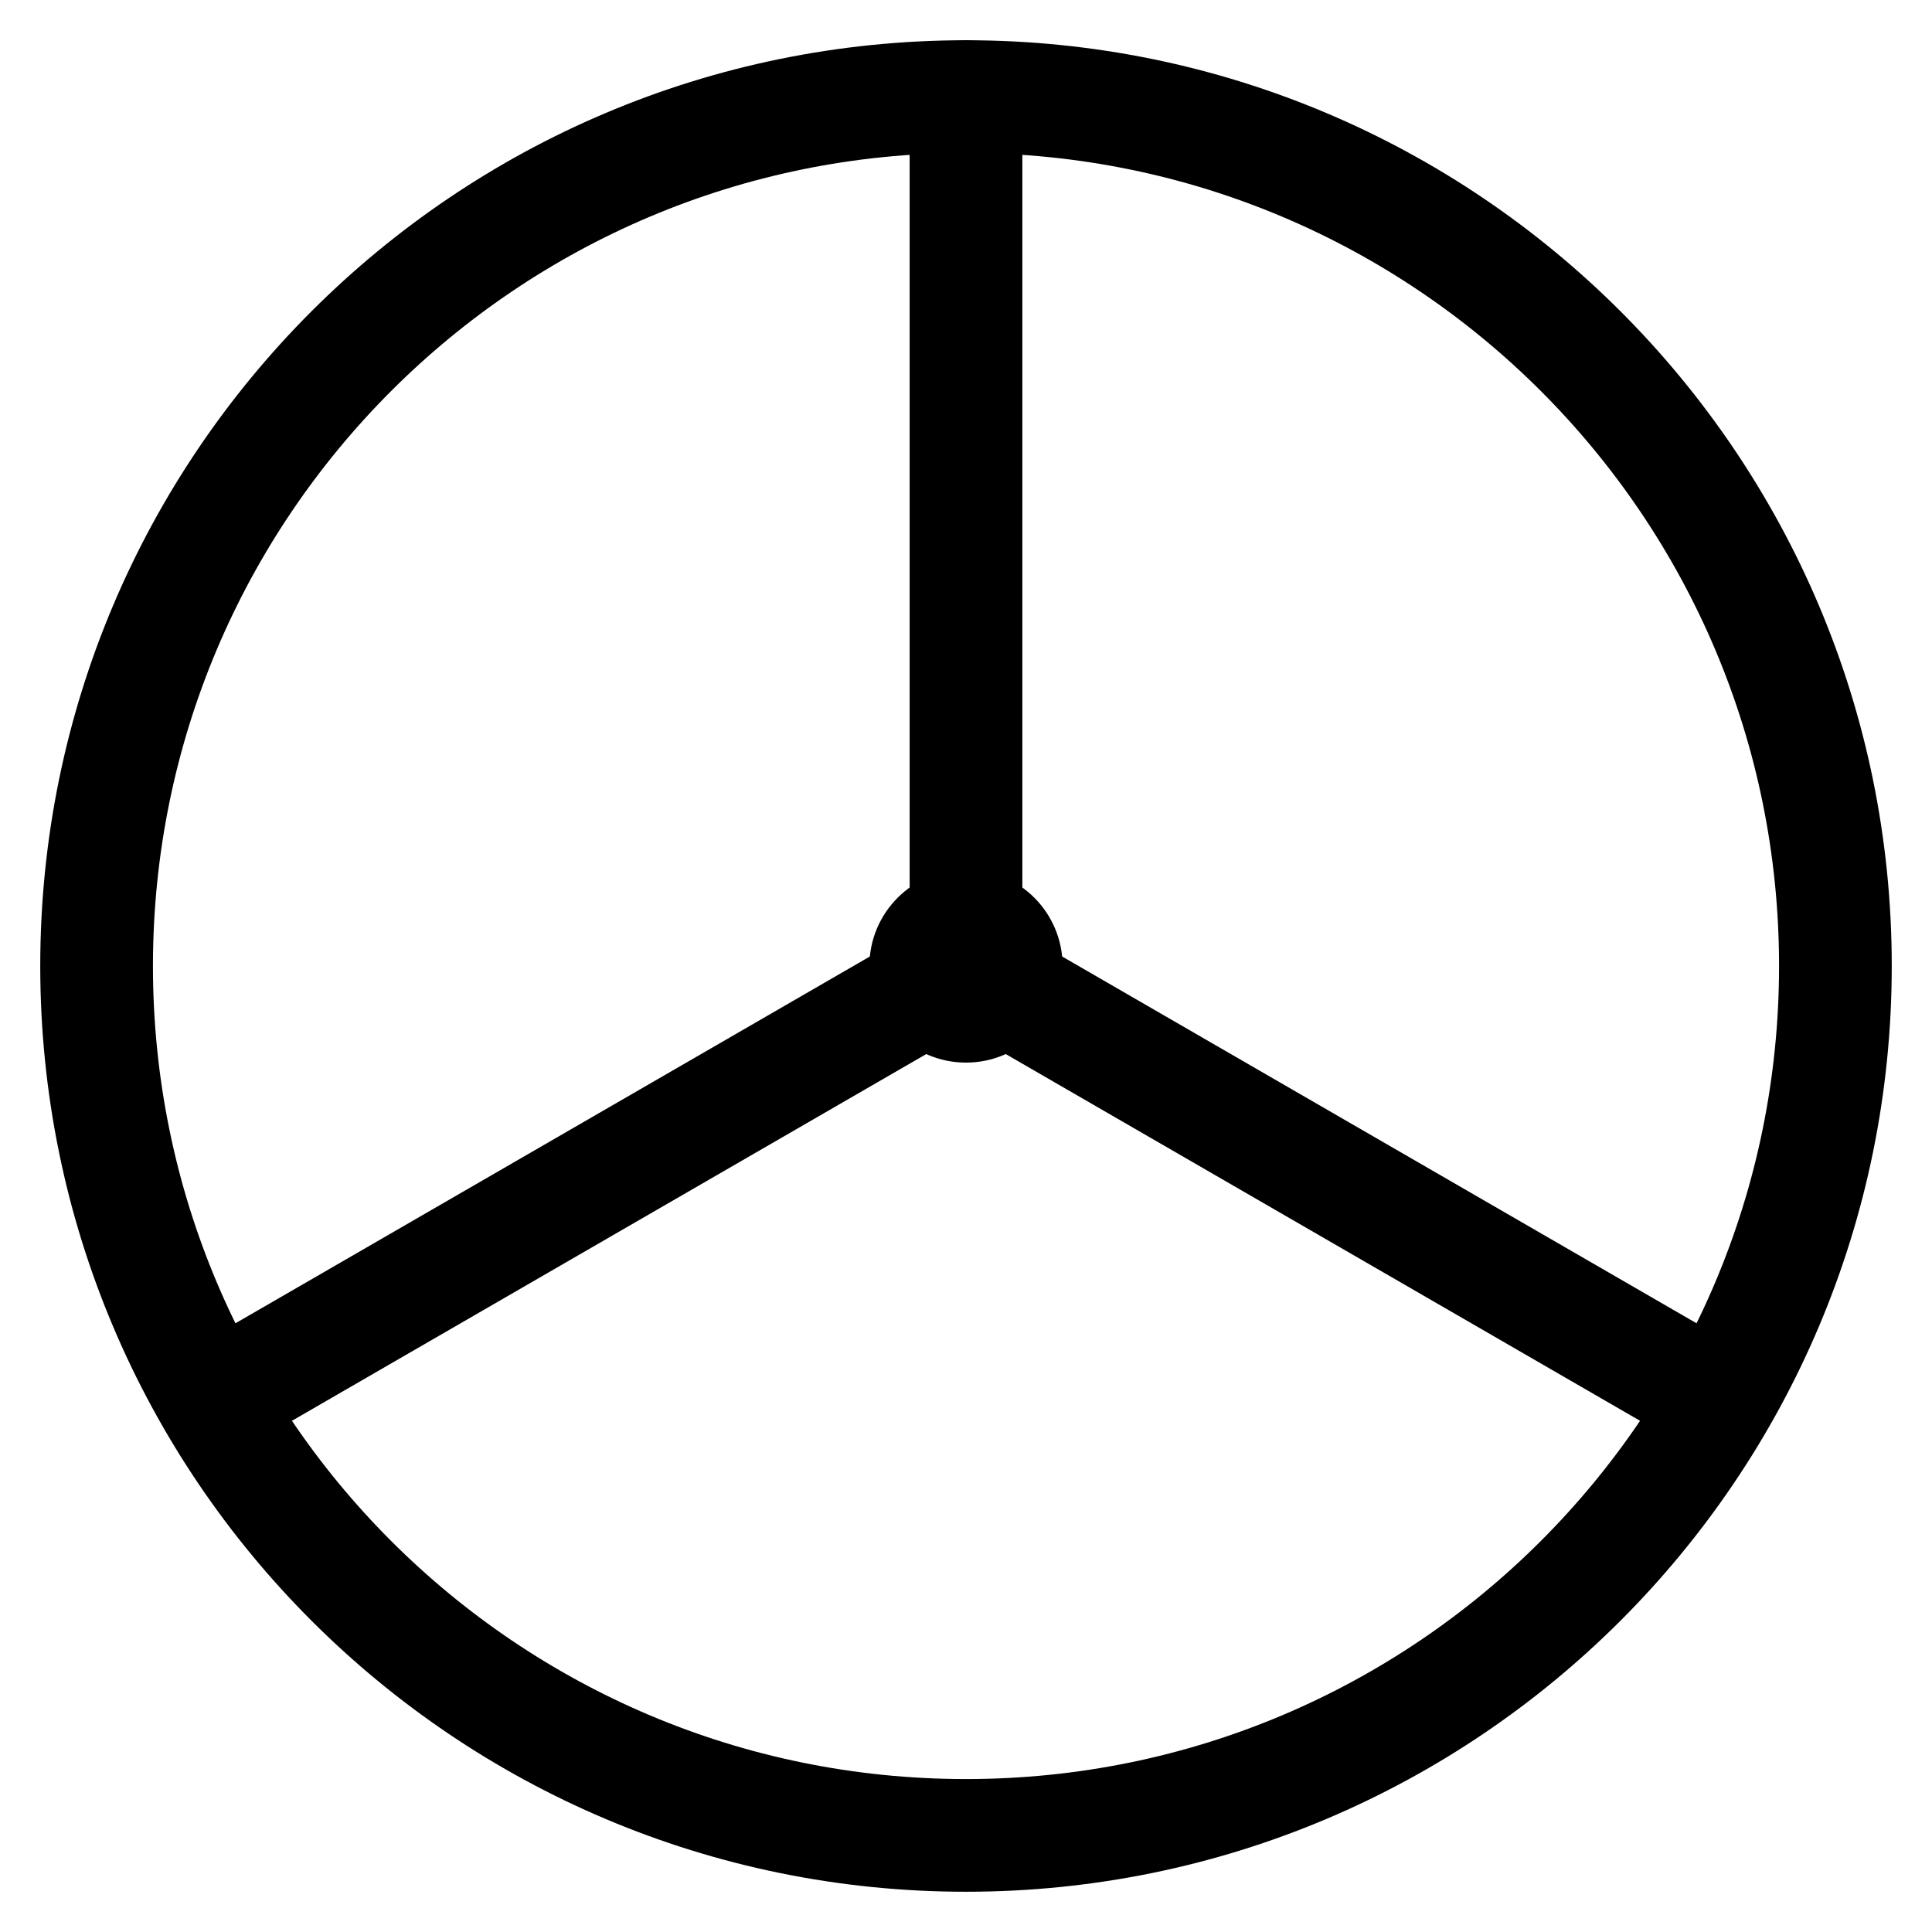
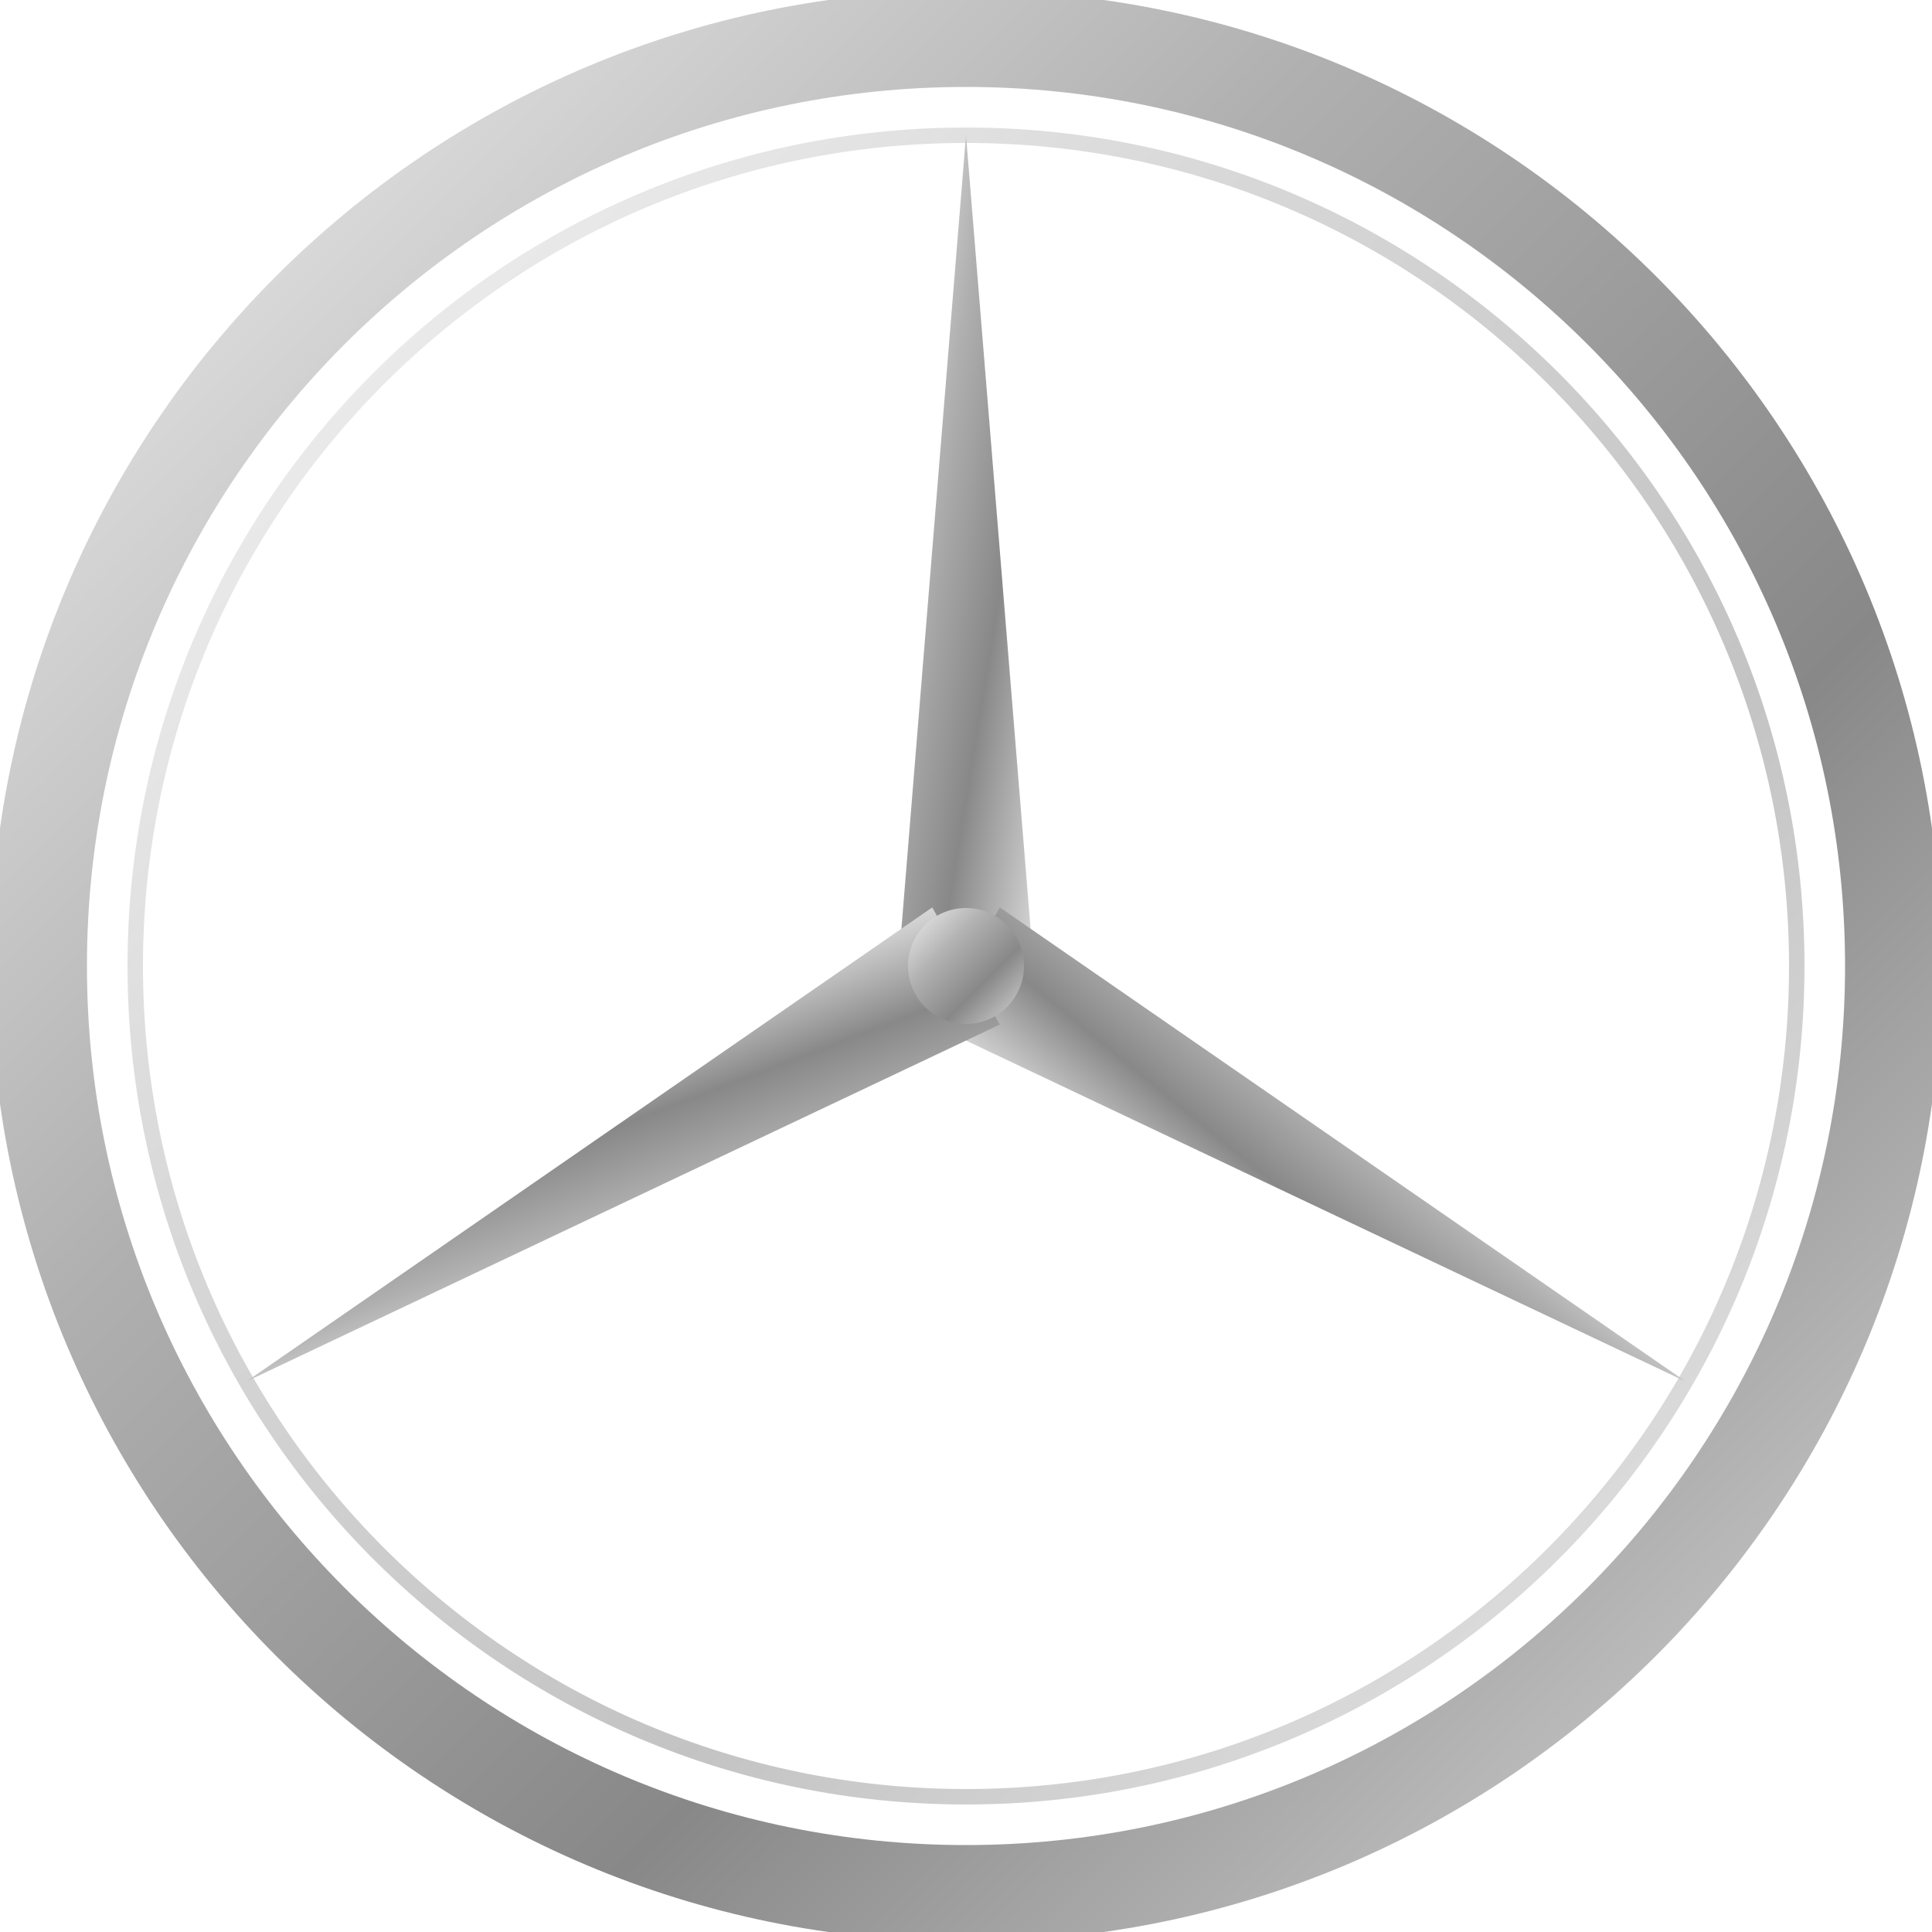
- <svg xmlns="http://www.w3.org/2000/svg" role="img" viewBox="0 0 24 24">
-   <circle cx="12" cy="12" r="10.8" fill="none" stroke="currentColor" stroke-width="1.4" />
-   <line x1="12" y1="12" x2="12" y2="1.2" stroke="currentColor" stroke-width="1.4" stroke-linecap="round" />
-   <line x1="12" y1="12" x2="21.34" y2="17.4" stroke="currentColor" stroke-width="1.4" stroke-linecap="round" />
-   <line x1="12" y1="12" x2="2.66" y2="17.4" stroke="currentColor" stroke-width="1.4" stroke-linecap="round" />
-   <circle cx="12" cy="12" r="1.2" fill="currentColor" />
+ <svg xmlns="http://www.w3.org/2000/svg" viewBox="0 0 100 100" role="img">
+   <defs>
+     <linearGradient id="mb-chrome" x1="0" y1="0" x2="1" y2="1">
+       <stop offset="0" stop-color="#F0F0F0" />
+       <stop offset="0.35" stop-color="#B0B0B0" />
+       <stop offset="0.65" stop-color="#888888" />
+       <stop offset="1" stop-color="#D8D8D8" />
+     </linearGradient>
+     <linearGradient id="mb-arm" x1="0" y1="0" x2="0" y2="1">
+       <stop offset="0" stop-color="#E8E8E8" />
+       <stop offset="1" stop-color="#909090" />
+     </linearGradient>
+   </defs>
+   <circle cx="50" cy="50" r="48" fill="none" stroke="url(#mb-chrome)" stroke-width="5" />
+   <circle cx="50" cy="50" r="43" fill="none" stroke="url(#mb-chrome)" stroke-width="0.8" opacity="0.5" />
+   <polygon points="50,7 46.5,50 53.5,50" fill="url(#mb-chrome)" />
+   <polygon points="50,7 46.5,50 53.5,50" fill="url(#mb-chrome)" transform="rotate(120 50 50)" />
+   <polygon points="50,7 46.5,50 53.5,50" fill="url(#mb-chrome)" transform="rotate(240 50 50)" />
+   <circle cx="50" cy="50" r="3" fill="url(#mb-chrome)" />
</svg>
